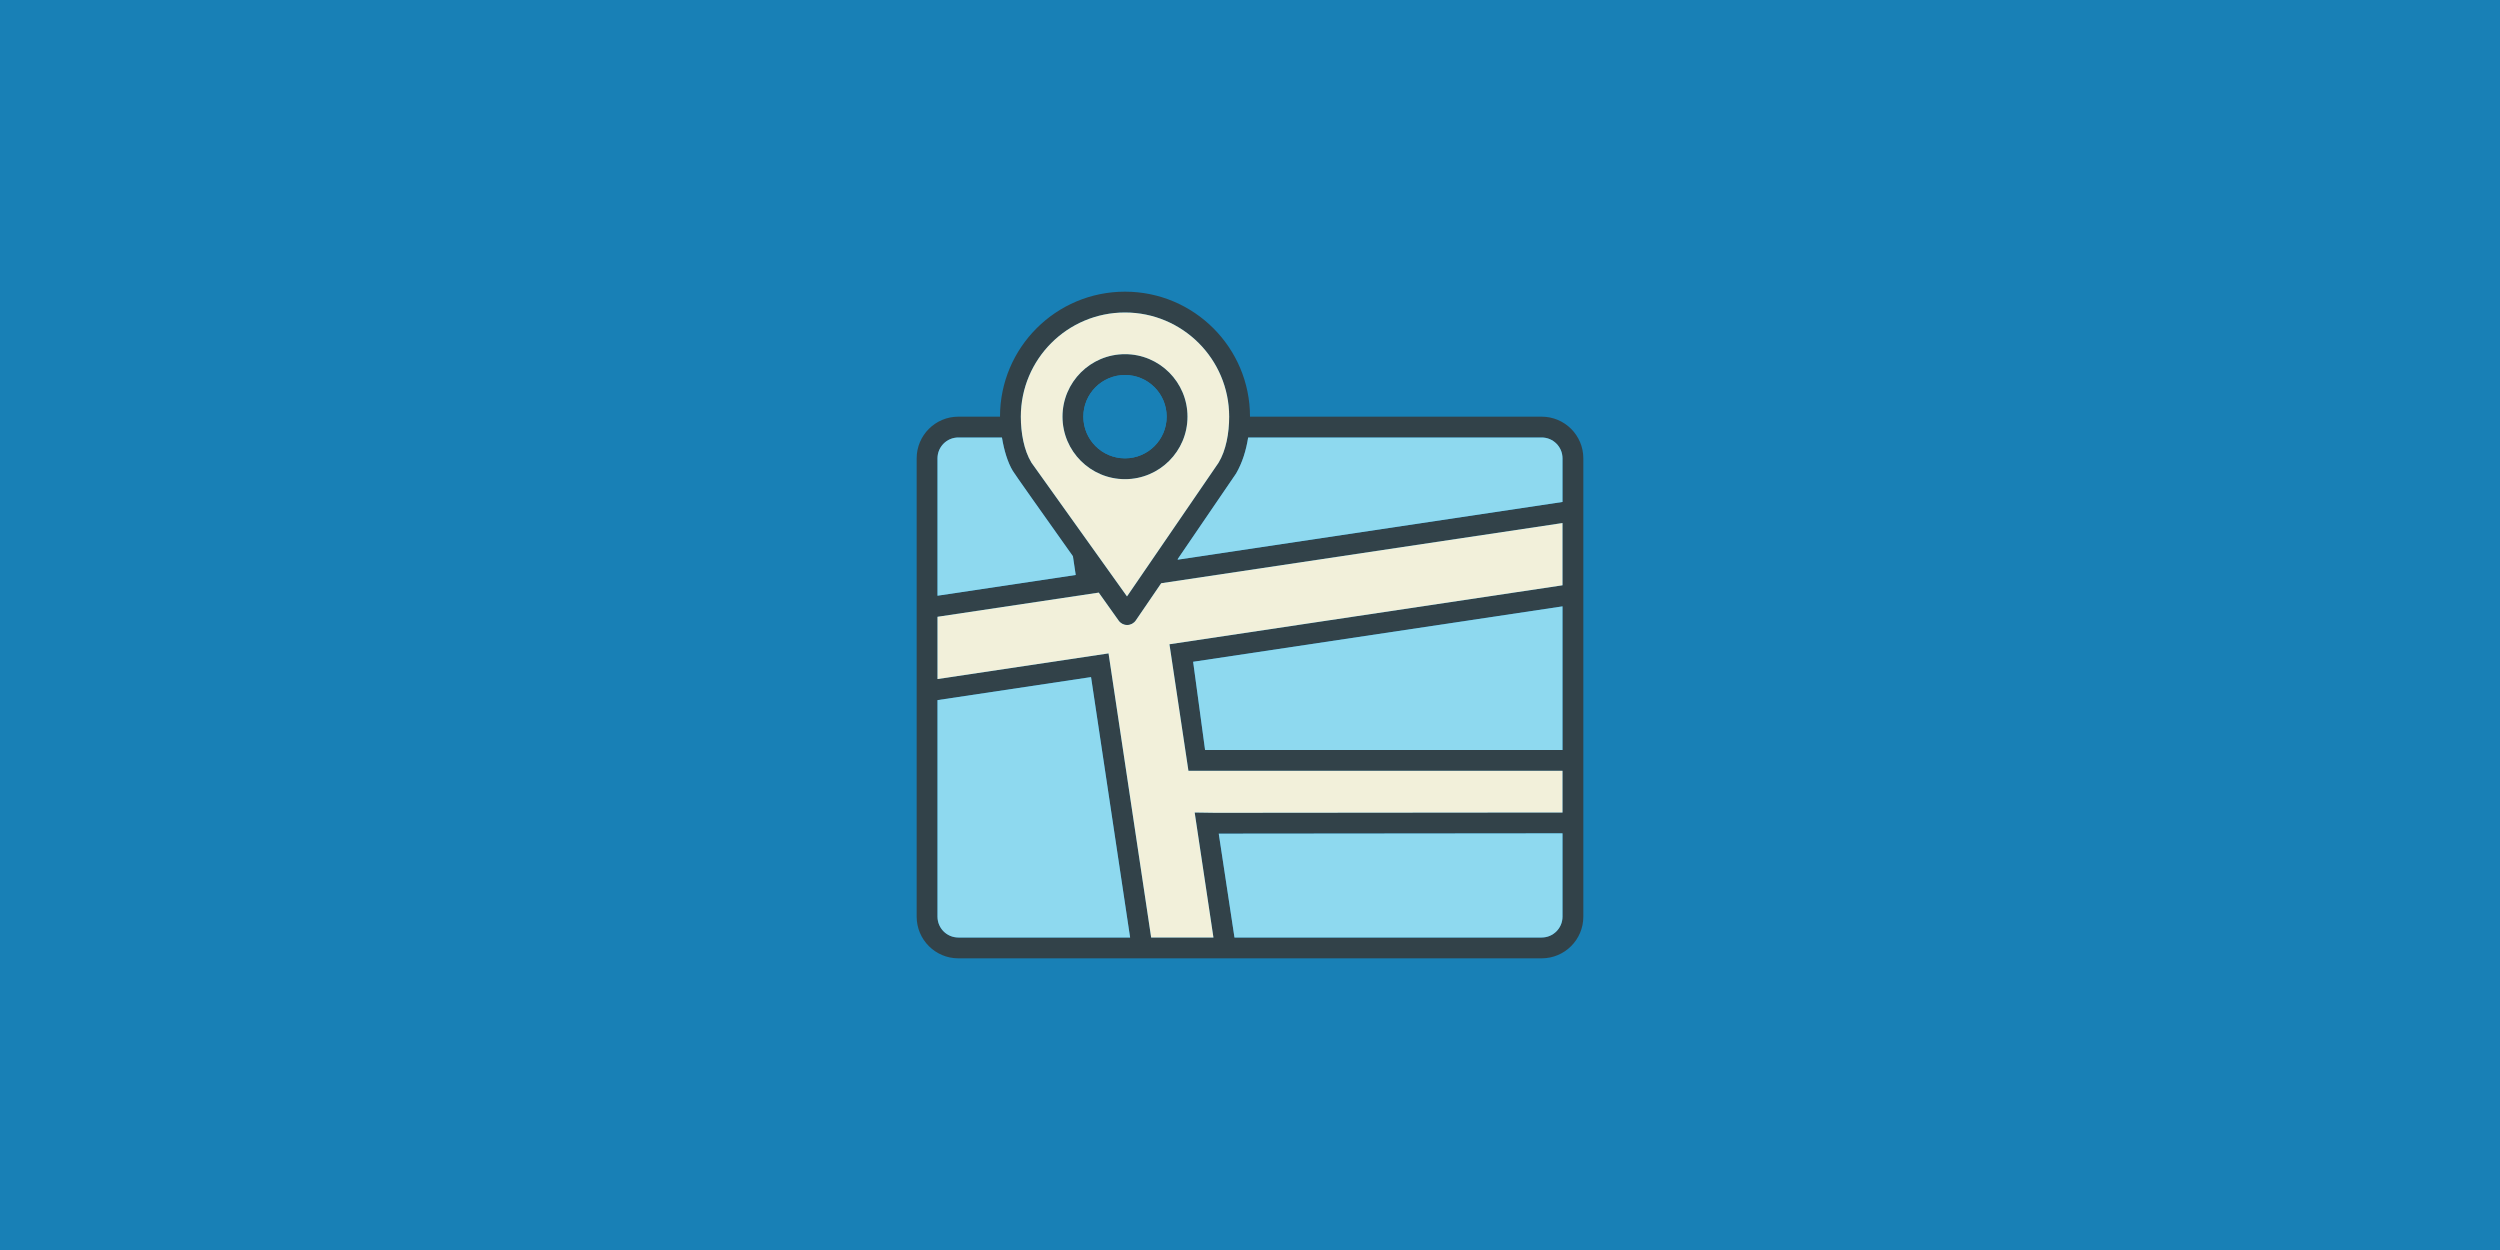
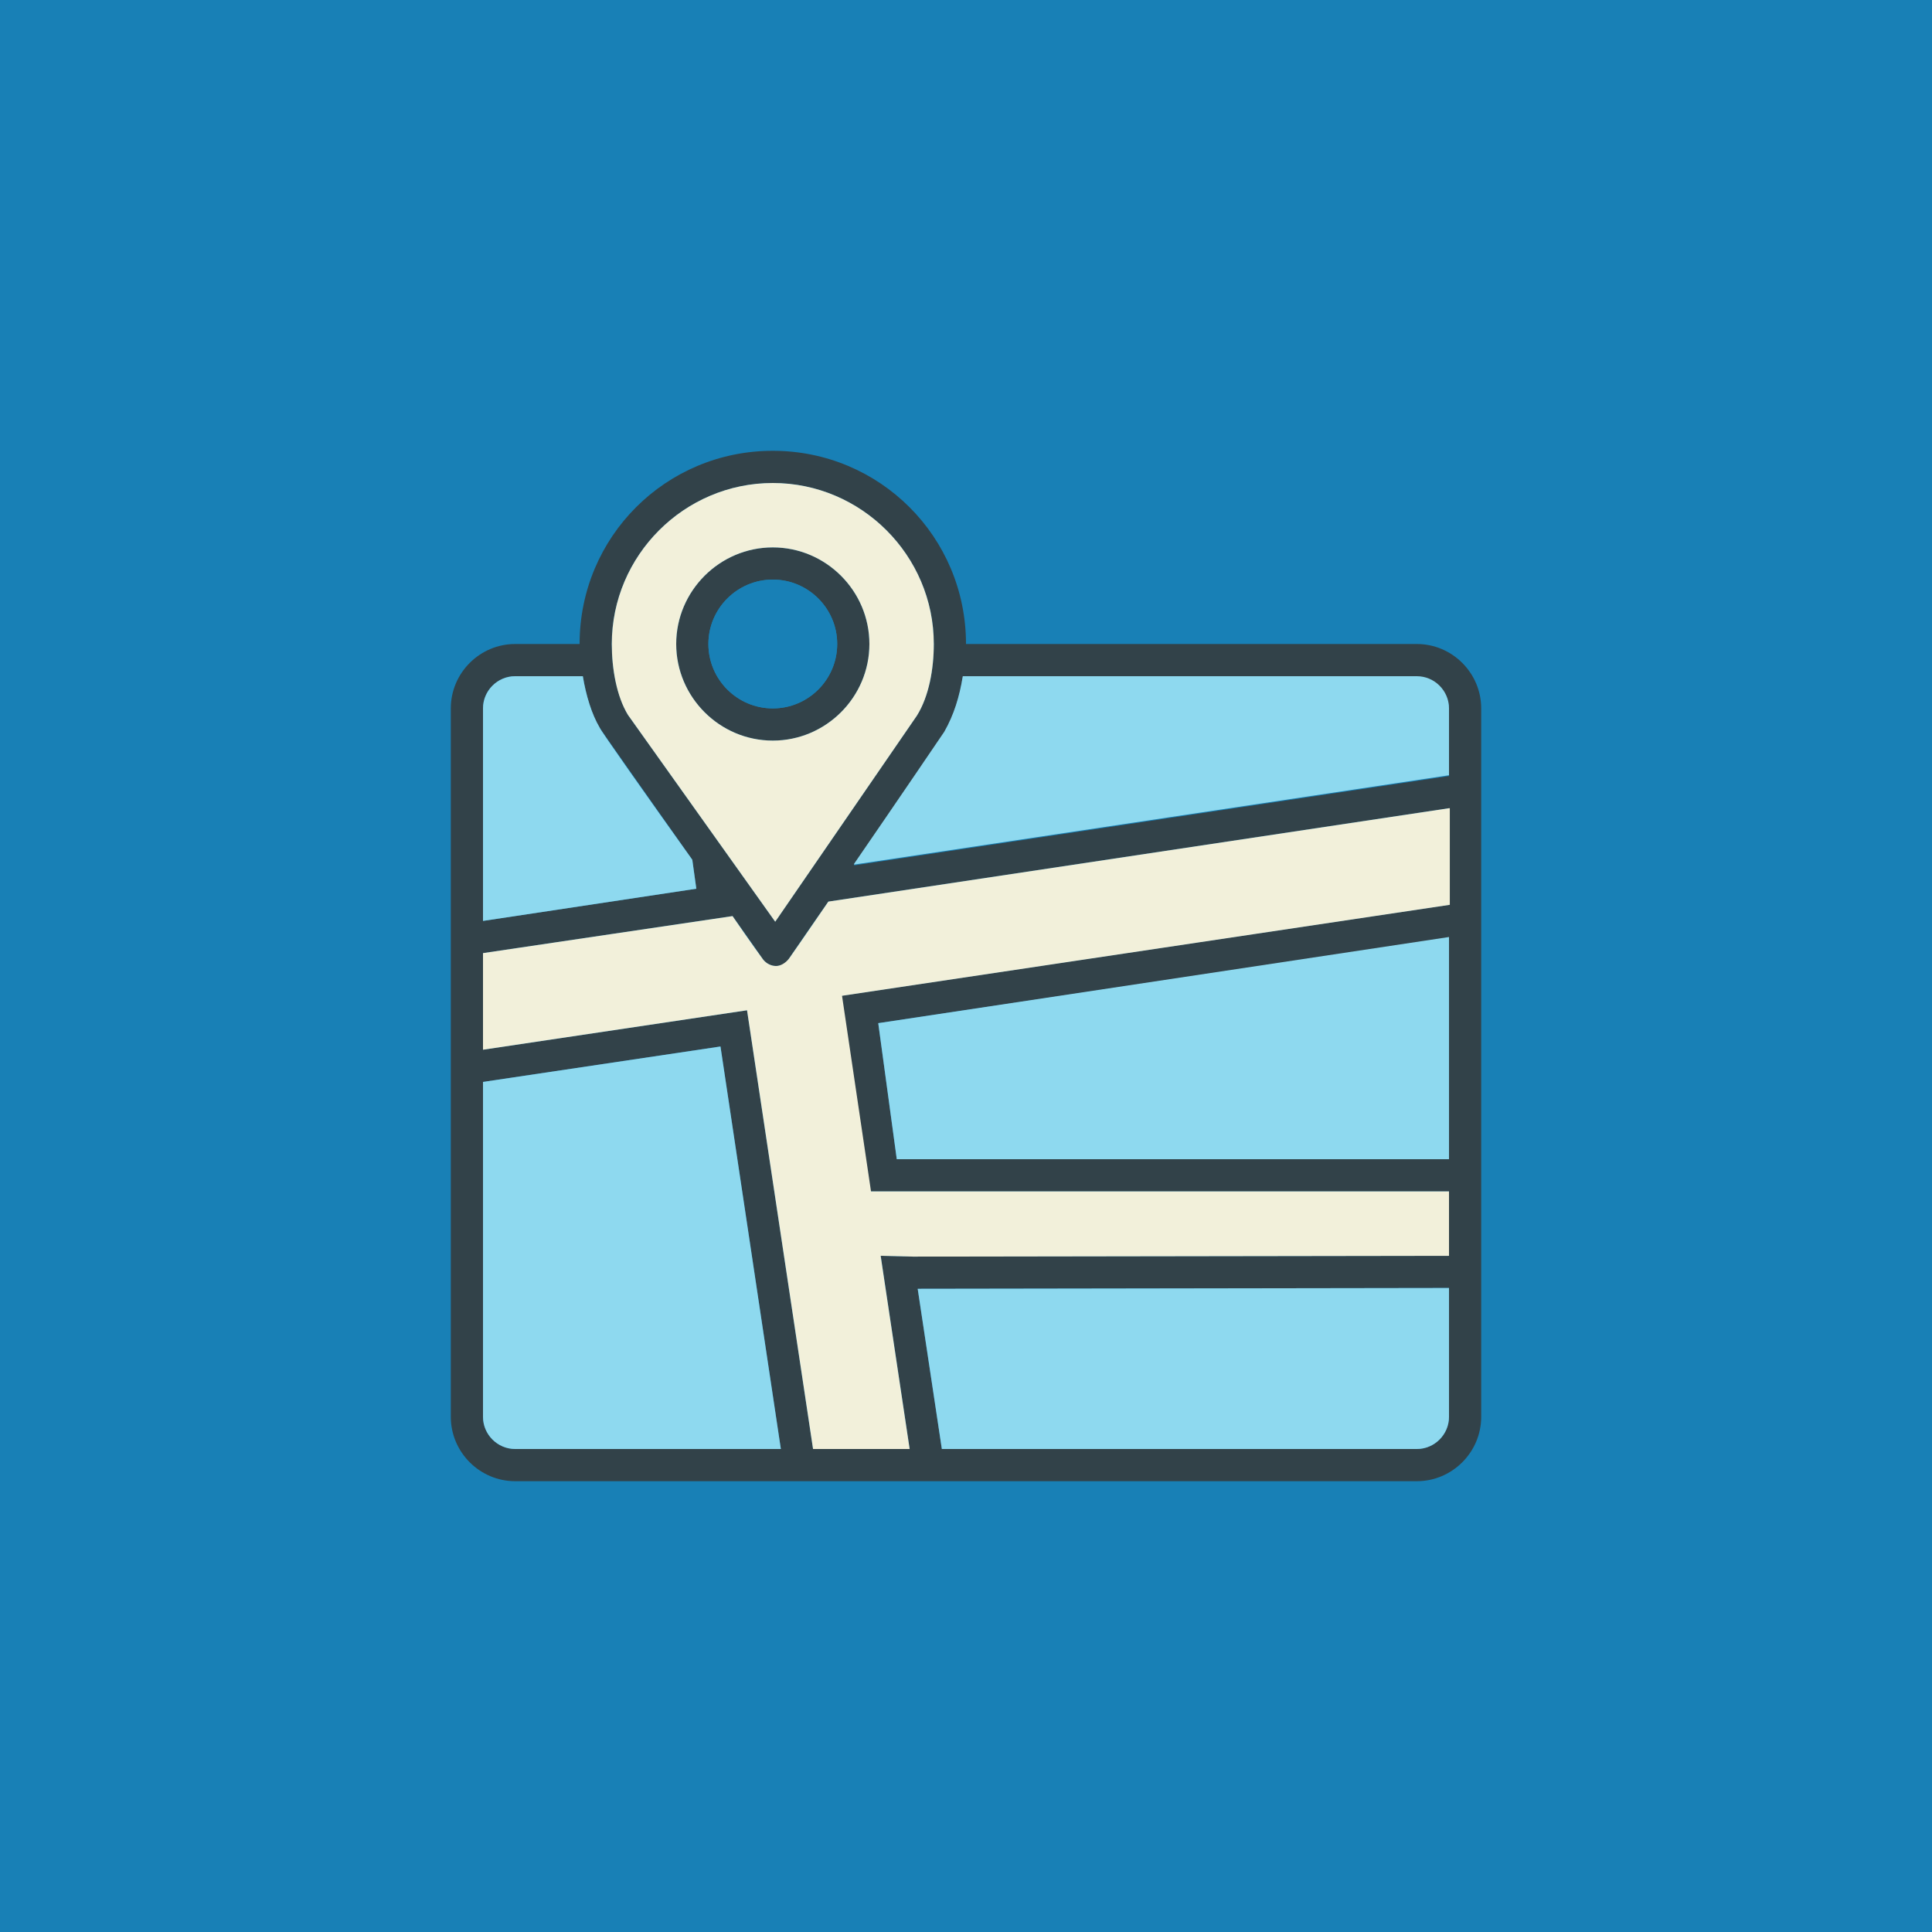
- <svg xmlns="http://www.w3.org/2000/svg" version="1.0" id="Layer_1" x="0px" y="0px" width="480px" height="240px" viewBox="0 0 480 240" enable-background="new 0 0 480 240" xml:space="preserve">
-   <rect id="Call_to_Action_1_" fill="#1880B6" width="480" height="240" />
+ <svg xmlns="http://www.w3.org/2000/svg" version="1.1" id="Layer_1" x="0px" y="0px" viewBox="55 277 240 240" style="enable-background:new 55 277 240 240;" xml:space="preserve">
+   <style type="text/css">
+ 	.st0{fill:#1880B6;}
+ 	.st1{fill:#324249;}
+ 	.st2{fill:#8ED9EF;}
+ 	.st3{fill:#F2F0DA;}
+ </style>
+   <rect id="Call_to_Action_1_" x="55" y="277" class="st0" width="240" height="240" />
  <g>
    <g>
-       <path fill="#324249" d="M216,92c6.625,0,12-5.373,12-12s-5.375-12-12-12s-12,5.373-12,12S209.375,92,216,92z M216,72    c4.418,0,8,3.582,8,8s-3.582,8-8,8s-8-3.582-8-8S211.582,72,216,72z" />
-       <path fill="#324249" d="M296,80h-56c0-13.254-10.742-24-24-24s-24,10.746-24,24h-8c-4.418,0-8,3.582-8,8v88c0,4.418,3.582,8,8,8    h112c4.418,0,8-3.582,8-8V88C304,83.582,300.418,80,296,80z M216,60c11.047,0,20,8.953,20,20c0,3.113-0.594,6.5-2.055,8.869    l-17.562,25.643l-18.34-25.674C196.594,86.469,196,83.113,196,80C196,68.953,204.953,60,216,60z M180,88c0-2.209,1.789-4,4-4    h8.371c0-0.01-0.004-0.02-0.004-0.029c0.395,2.43,1.09,4.785,2.094,6.447c0.031,0.141,6.055,8.652,11.539,16.377l0.539,3.602    L180,114.377V88z M184,180c-2.211,0-4-1.791-4-4v-41.576l29.48-4.422l7.5,49.998H184z M300,176c0,2.209-1.789,4-4,4h-58.98    L234,160.062L300,160V176z M300,144h-68.625l-2.293-16.939L300,116.424V144z M300,112.377l-75.465,11.32L228.18,148H300v8    l-66.602,0.059l-4.02-0.059l3.602,24h-11.957l-8.184-54.549L180,130.377v-11.955l30.961-4.643    c2.254,3.166,3.828,5.383,3.828,5.383c0.375,0.525,0.98,0.838,1.625,0.838c0.008,0,0.016,0,0.023,0    c0.648-0.006,1.258-0.332,1.629-0.869c0,0,2.094-3.062,4.883-7.15L300,100.424V112.377z M300,96.377l-73.859,11.08l-0.02-0.119    c5.277-7.725,11.199-16.404,11.223-16.449c1.188-2.057,1.914-4.426,2.305-6.889H296c2.211,0,4,1.791,4,4V96.377z" />
+       <path class="st1" d="M151,369c6.6,0,12-5.4,12-12s-5.4-12-12-12s-12,5.4-12,12S144.4,369,151,369z M151,349c4.4,0,8,3.6,8,8    s-3.6,8-8,8s-8-3.6-8-8S146.6,349,151,349z" />
+       <path class="st1" d="M231,357h-56c0-13.3-10.7-24-24-24s-24,10.7-24,24h-8c-4.4,0-8,3.6-8,8v88c0,4.4,3.6,8,8,8h112    c4.4,0,8-3.6,8-8v-88C239,360.6,235.4,357,231,357z M151,337c11,0,20,9,20,20c0,3.1-0.6,6.5-2.1,8.9l-17.6,25.6L133,365.8    c-1.4-2.4-2-5.7-2-8.8C131,346,140,337,151,337z M115,365c0-2.2,1.8-4,4-4h8.4c0,0,0,0,0,0c0.4,2.4,1.1,4.8,2.1,6.4    c0,0.1,6.1,8.7,11.5,16.4l0.5,3.6l-26.5,4V365z M119,457c-2.2,0-4-1.8-4-4v-41.6l29.5-4.4l7.5,50H119z M235,453c0,2.2-1.8,4-4,4    h-59l-3-19.9l66-0.1V453z M235,421h-68.6l-2.3-16.9l70.9-10.6V421z M235,389.4l-75.5,11.3l3.6,24.3H235v8l-66.6,0.1l-4-0.1l3.6,24    h-12l-8.2-54.5l-32.8,4.9v-12l31-4.6c2.3,3.2,3.8,5.4,3.8,5.4c0.4,0.5,1,0.8,1.6,0.8c0,0,0,0,0,0c0.6,0,1.3-0.3,1.6-0.9    c0,0,2.1-3.1,4.9-7.1l77.1-11.6V389.4z M235,373.4l-73.9,11.1l0-0.1c5.3-7.7,11.2-16.4,11.2-16.4c1.2-2.1,1.9-4.4,2.3-6.9H231    c2.2,0,4,1.8,4,4V373.4z" />
    </g>
    <g>
-       <path fill="#8ED9EF" d="M206,106.795c-5.484-7.725-11.508-16.236-11.539-16.377c-1.004-1.662-1.699-4.018-2.094-6.447    c0,0.01,0.004,0.02,0.004,0.029H184c-2.211,0-4,1.791-4,4v26.377l26.539-3.98L206,106.795z" />
-       <path fill="#8ED9EF" d="M180,134.424V176c0,2.209,1.789,4,4,4h32.98l-7.5-49.998L180,134.424z" />
-       <path fill="#8ED9EF" d="M237.02,180H296c2.211,0,4-1.791,4-4v-16l-66,0.062L237.02,180z" />
-       <polygon fill="#8ED9EF" points="231.375,144 300,144 300,116.424 229.082,127.061   " />
-       <path fill="#8ED9EF" d="M296,84h-56.352c-0.391,2.463-1.117,4.832-2.305,6.889c-0.023,0.045-5.945,8.725-11.223,16.449l0.02,0.119    L300,96.377V88C300,85.791,298.211,84,296,84z" />
+       <path class="st2" d="M141,383.8c-5.5-7.7-11.5-16.2-11.5-16.4c-1-1.7-1.7-4-2.1-6.4c0,0,0,0,0,0H119c-2.2,0-4,1.8-4,4v26.4l26.5-4    L141,383.8z" />
+       <path class="st2" d="M115,411.4V453c0,2.2,1.8,4,4,4h33l-7.5-50L115,411.4z" />
+       <path class="st2" d="M172,457h59c2.2,0,4-1.8,4-4v-16l-66,0.1L172,457z" />
+       <polygon class="st2" points="166.4,421 235,421 235,393.4 164.1,404.1   " />
+       <path class="st2" d="M231,361h-56.4c-0.4,2.5-1.1,4.8-2.3,6.9c0,0-5.9,8.7-11.2,16.4l0,0.1l73.9-11.1V365    C235,362.8,233.2,361,231,361z" />
    </g>
    <g>
-       <path fill="#F2F0DA" d="M216,60c-11.047,0-20,8.953-20,20c0,3.113,0.594,6.469,2.043,8.838l18.34,25.674l17.562-25.643    C235.406,86.5,236,83.113,236,80C236,68.953,227.047,60,216,60z M216,92c-6.625,0-12-5.373-12-12s5.375-12,12-12s12,5.373,12,12    S222.625,92,216,92z" />
+       <path class="st3" d="M151,337c-11,0-20,9-20,20c0,3.1,0.6,6.5,2,8.8l18.3,25.7l17.6-25.6c1.5-2.4,2.1-5.8,2.1-8.9    C171,346,162,337,151,337z M151,369c-6.6,0-12-5.4-12-12s5.4-12,12-12s12,5.4,12,12S157.6,369,151,369z" />
    </g>
    <g>
-       <path fill="#F2F0DA" d="M300,100.424l-77.051,11.557c-2.789,4.088-4.883,7.15-4.883,7.15c-0.371,0.537-0.98,0.863-1.629,0.869    c-0.008,0-0.016,0-0.023,0c-0.645,0-1.25-0.312-1.625-0.838c0,0-1.574-2.217-3.828-5.383L180,118.422v11.955l32.84-4.926    L221.023,180h11.957l-3.602-24l4.02,0.059L300,156v-8h-71.82l-3.645-24.303L300,112.377V100.424z" />
+       <path class="st3" d="M235,377.4L157.9,389c-2.8,4.1-4.9,7.1-4.9,7.1c-0.4,0.5-1,0.9-1.6,0.9c0,0,0,0,0,0c-0.6,0-1.2-0.3-1.6-0.8    c0,0-1.6-2.2-3.8-5.4l-31,4.6v12l32.8-4.9L156,457h12l-3.6-24l4,0.1L235,433v-8h-71.8l-3.6-24.3l75.5-11.3V377.4z" />
    </g>
-     <circle fill="#1880B6" cx="216" cy="80" r="8" />
+     <circle class="st0" cx="151" cy="357" r="8" />
  </g>
</svg>
